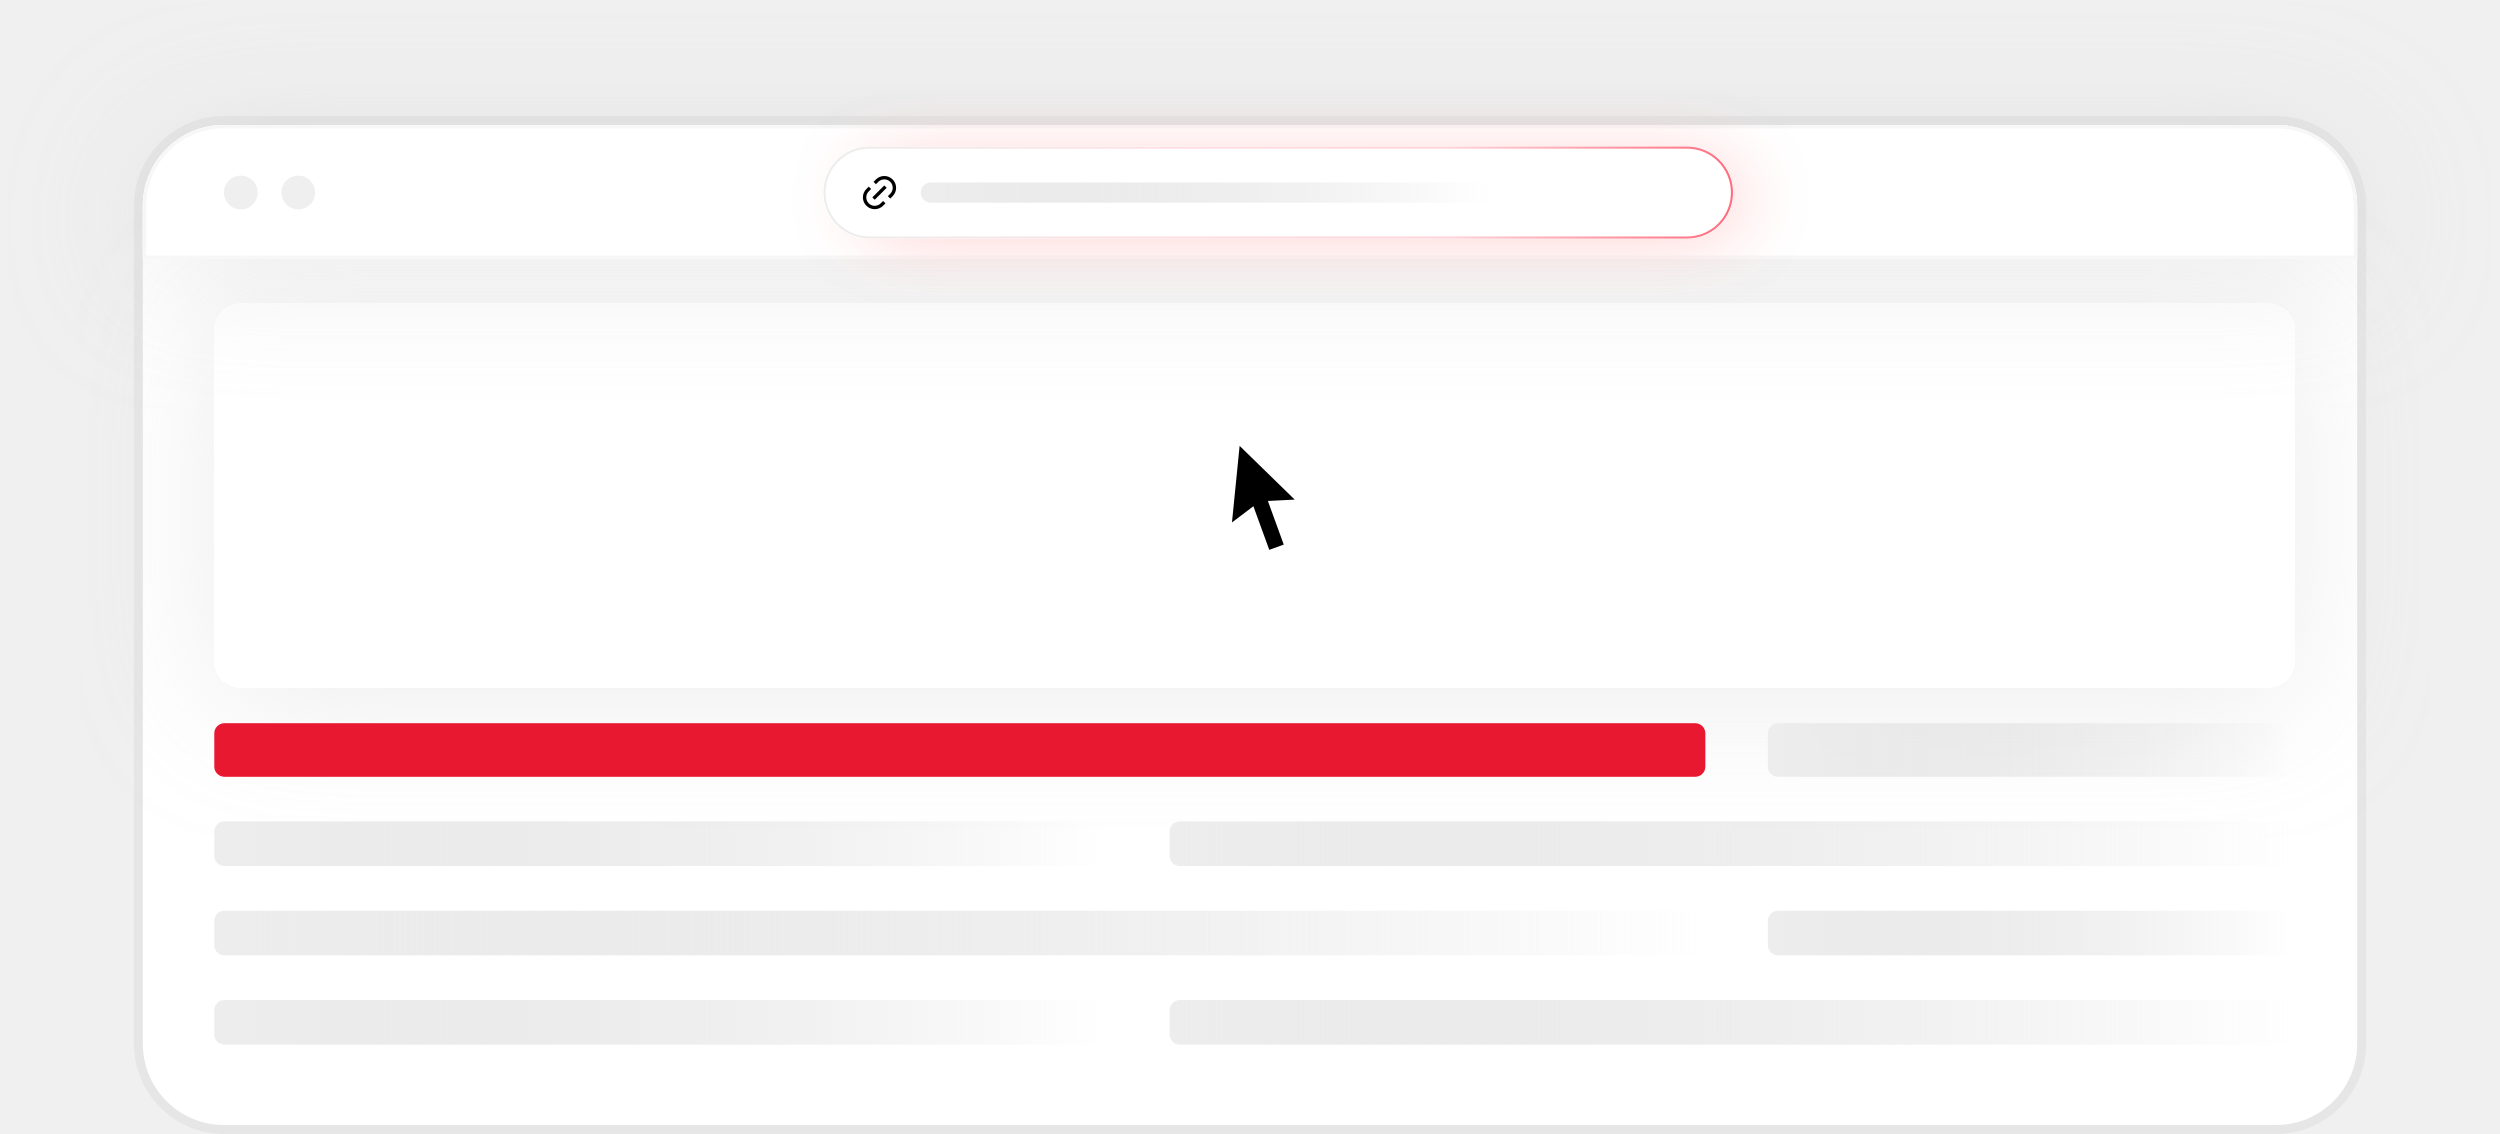
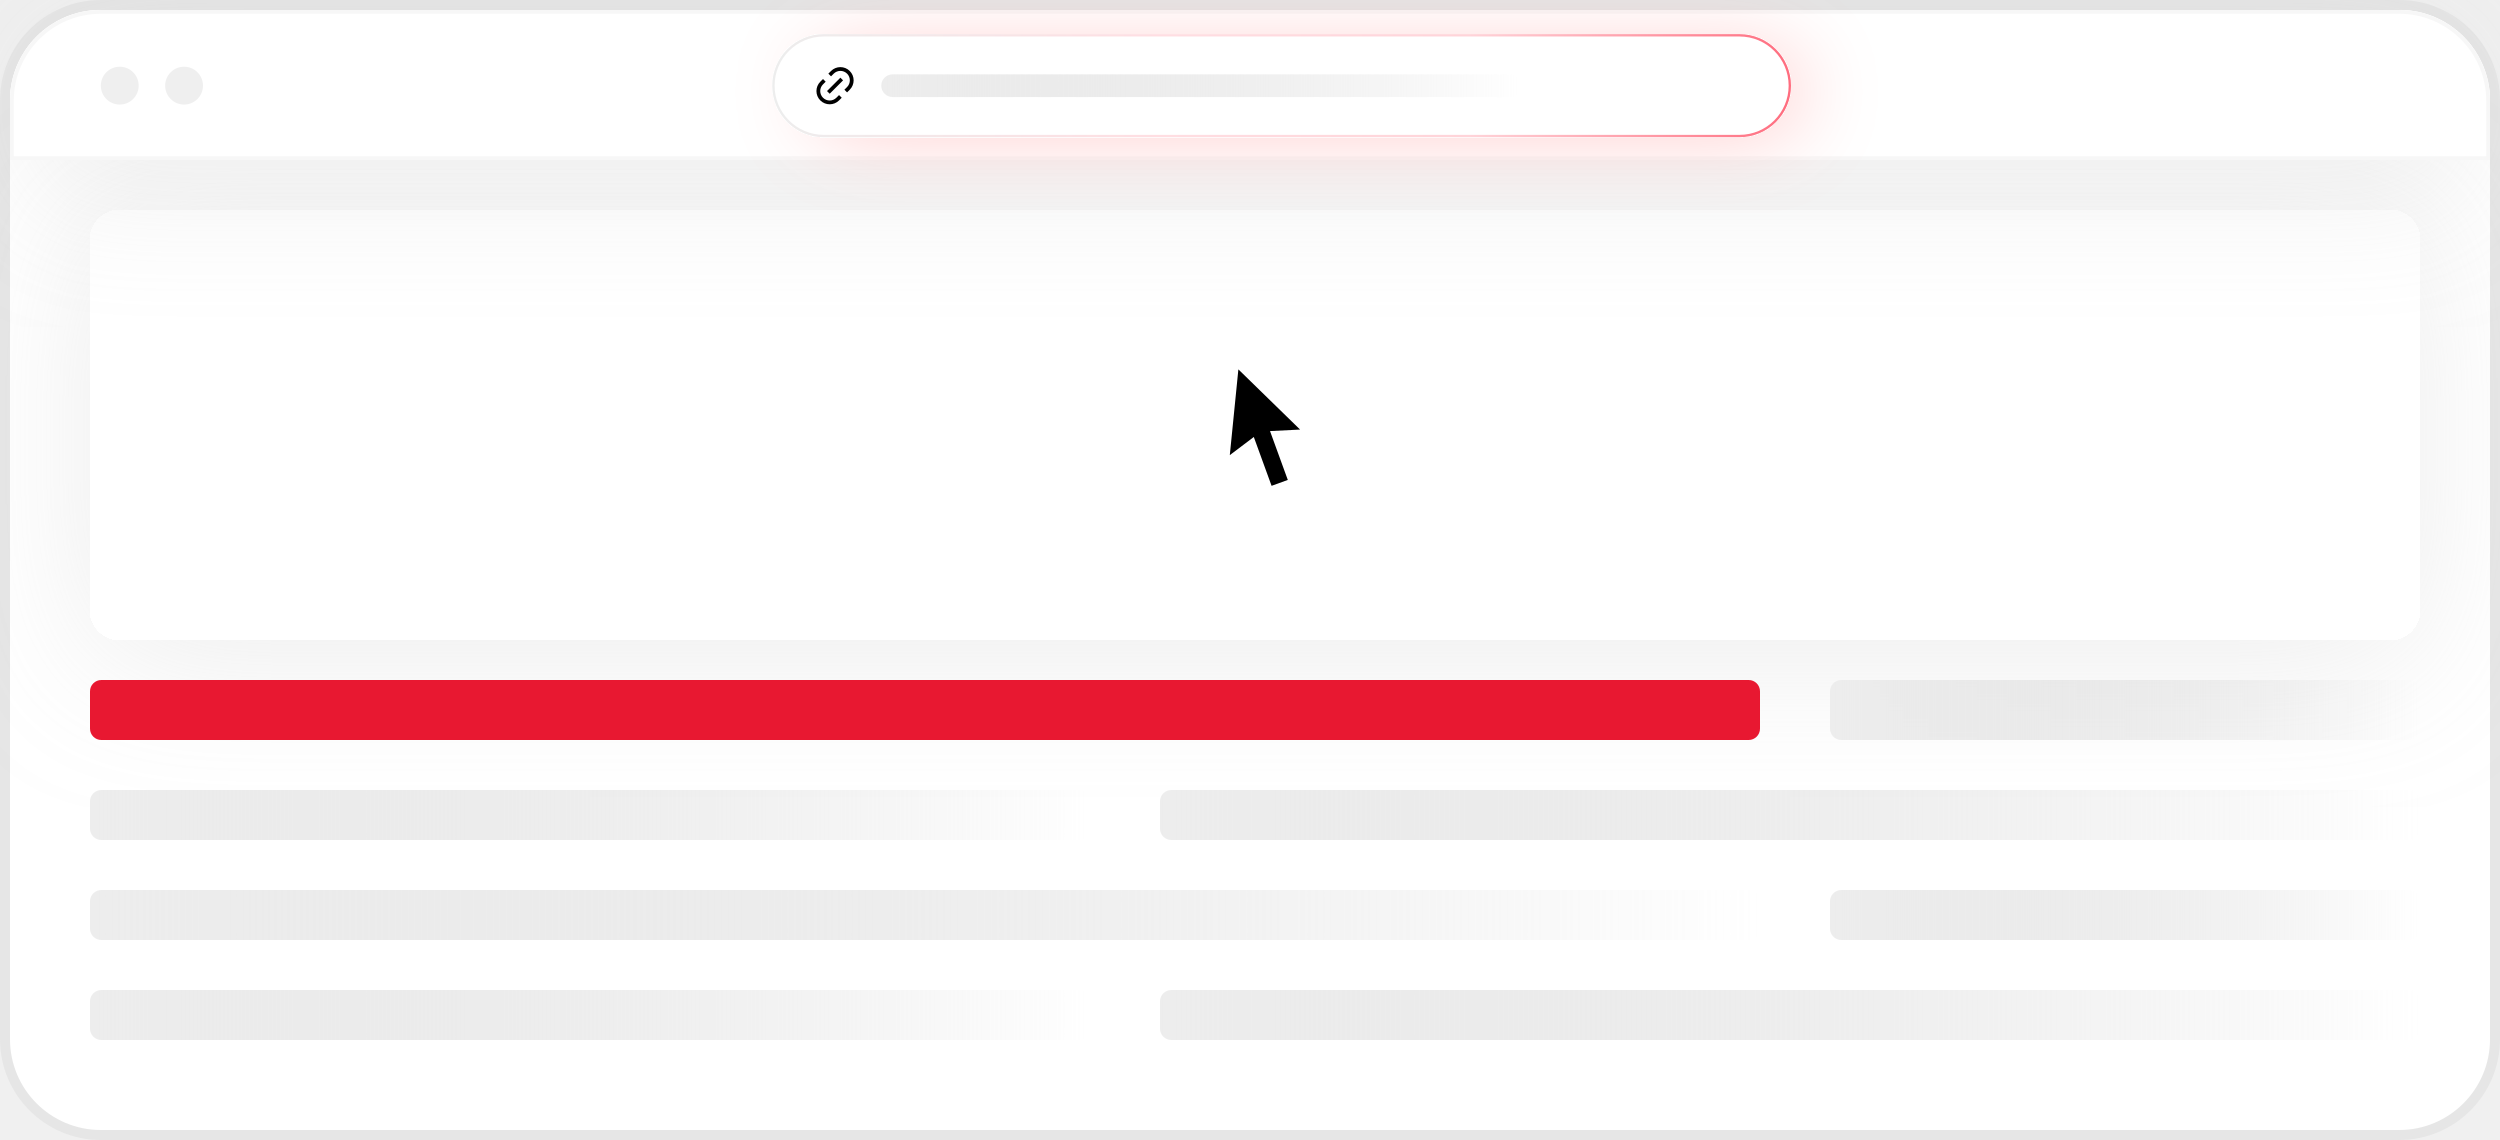
- <svg xmlns="http://www.w3.org/2000/svg" color-rendering="" viewBox="0 0 280 127" fill="none">
+ <svg xmlns="http://www.w3.org/2000/svg" fill="none" viewBox="15 13 250 114">
  <rect x="15.5" y="13.5" width="249" height="113" rx="9.581" fill="white" />
  <rect x="15.5" y="13.5" width="249" height="113" rx="9.581" stroke="#E6E6E6" />
-   <g filter="url(#filter0_d_2350_1562)">
+   <g filter="url(#filter0_d_2499_992)">
    <rect x="24" y="34" width="233" height="43" rx="3.027" fill="white" />
  </g>
-   <g filter="url(#filter1_d_2350_1562)">
+   <g filter="url(#filter1_d_2499_992)">
    <path d="M16 23.081C16 18.066 20.066 14 25.081 14H254.919C259.934 14 264 18.066 264 23.081V29H16V23.081Z" fill="white" />
    <path d="M16.189 23.081C16.189 18.17 20.17 14.189 25.081 14.189H254.919C259.83 14.189 263.811 18.17 263.811 23.081V28.811H16.189V23.081Z" stroke="#F7F7F7" stroke-width="0.378" />
  </g>
-   <g filter="url(#filter2_d_2350_1562)">
+   <g filter="url(#filter2_d_2499_992)">
    <rect x="92.461" y="16.648" width="101.404" height="9.838" rx="4.919" fill="white" />
-     <rect x="92.343" y="16.531" width="101.639" height="10.073" rx="5.037" stroke="url(#paint0_linear_2350_1562)" stroke-width="0.236" />
-     <g clip-path="url(#clip0_2350_1562)">
+     <rect x="92.343" y="16.531" width="101.639" height="10.073" rx="5.037" stroke="url(#paint0_linear_2499_992)" stroke-width="0.236" />
+     <g clip-path="url(#clip0_2499_992)">
      <path d="M99.708 22.239L99.44 21.972L99.708 21.704C100.077 21.335 100.077 20.736 99.708 20.366C99.338 19.997 98.74 19.997 98.37 20.366L98.103 20.634L97.835 20.366L98.103 20.099C98.62 19.582 99.458 19.582 99.975 20.099C100.493 20.616 100.493 21.454 99.975 21.972L99.708 22.239ZM99.173 22.774L98.905 23.042C98.388 23.559 97.55 23.559 97.032 23.042C96.515 22.525 96.515 21.686 97.032 21.169L97.3 20.901L97.567 21.169L97.3 21.437C96.931 21.806 96.931 22.405 97.3 22.774C97.669 23.144 98.268 23.144 98.638 22.774L98.905 22.507L99.173 22.774ZM99.039 20.768L99.307 21.035L97.969 22.373L97.701 22.105L99.039 20.768Z" fill="black" />
    </g>
-     <rect x="103.125" y="20.434" width="63.945" height="2.27" rx="1.135" fill="url(#paint1_linear_2350_1562)" />
+     <rect x="103.125" y="20.434" width="63.945" height="2.27" rx="1.135" fill="url(#paint1_linear_2499_992)">
+ 		</rect>
  </g>
  <ellipse cx="26.974" cy="21.564" rx="1.892" ry="1.892" fill="#EFEFEF" />
  <ellipse cx="33.407" cy="21.564" rx="1.892" ry="1.892" fill="#EFEFEF" />
-   <rect x="24" y="102" width="167" height="5" rx="1.135" fill="url(#paint2_linear_2350_1562)" />
+   <rect x="24" y="102" width="167" height="5" rx="1.135" fill="url(#paint2_linear_2499_992)" />
  <rect x="24" y="81" width="167" height="6" rx="1.135" fill="#E81831" />
-   <rect x="198" y="102" width="59" height="5" rx="1.135" fill="url(#paint3_linear_2350_1562)" />
-   <rect x="198" y="81" width="59" height="6" rx="1.135" fill="url(#paint4_linear_2350_1562)" />
-   <rect x="24" y="112" width="100" height="5" rx="1.135" fill="url(#paint5_linear_2350_1562)" />
-   <rect x="24" y="92" width="100" height="5" rx="1.135" fill="url(#paint6_linear_2350_1562)" />
-   <rect x="131" y="112" width="126" height="5" rx="1.135" fill="url(#paint7_linear_2350_1562)" />
-   <rect x="131" y="92" width="126" height="5" rx="1.135" fill="url(#paint8_linear_2350_1562)" />
+   <rect x="198" y="102" width="59" height="5" rx="1.135" fill="url(#paint3_linear_2499_992)" />
+   <rect x="198" y="81" width="59" height="6" rx="1.135" fill="url(#paint4_linear_2499_992)" />
+   <rect x="24" y="112" width="100" height="5" rx="1.135" fill="url(#paint5_linear_2499_992)" />
+   <rect x="24" y="92" width="100" height="5" rx="1.135" fill="url(#paint6_linear_2499_992)" />
+   <rect x="131" y="112" width="126" height="5" rx="1.135" fill="url(#paint7_linear_2499_992)" />
+   <rect x="131" y="92" width="126" height="5" rx="1.135" fill="url(#paint8_linear_2499_992)" />
  <path d="M142.002 56.108L143.78 60.993L142.158 61.583L140.38 56.698L137.98 58.513L138.838 49.938L145.007 55.956L142.002 56.108Z" fill="black" />
  <defs>
-     <filter id="filter0_d_2350_1562" x="8.865" y="20.378" width="263.27" height="73.27" filterUnits="userSpaceOnUse" color-interpolation-filters="sRGB">
+     <filter id="filter0_d_2499_992" x="8.865" y="20.378" width="263.27" height="73.27" filterUnits="userSpaceOnUse" color-interpolation-filters="sRGB">
      <feFlood flood-opacity="0" result="BackgroundImageFix" />
      <feColorMatrix in="SourceAlpha" type="matrix" values="0 0 0 0 0 0 0 0 0 0 0 0 0 0 0 0 0 0 127 0" result="hardAlpha" />
      <feOffset dy="1.514" />
      <feGaussianBlur stdDeviation="7.568" />
      <feComposite in2="hardAlpha" operator="out" />
-       <feColorMatrix type="matrix" values="0 0 0 0 0.714 0 0 0 0 0.714 0 0 0 0 0.714 0 0 0 0.25 0" />
-       <feBlend mode="normal" in2="BackgroundImageFix" result="effect1_dropShadow_2350_1562" />
-       <feBlend mode="normal" in="SourceGraphic" in2="effect1_dropShadow_2350_1562" result="shape" />
+       <feColorMatrix type="matrix" values="0 0 0 0 0.714 0 0 0 0 0.714 0 0 0 0 0.714 0 0 0 0.25 0">
+ 			</feColorMatrix>
+       <feBlend mode="normal" in2="BackgroundImageFix" result="effect1_dropShadow_2499_992" />
+       <feBlend mode="normal" in="SourceGraphic" in2="effect1_dropShadow_2499_992" result="shape" />
    </filter>
-     <filter id="filter1_d_2350_1562" x="0.865" y="0.378" width="278.27" height="45.27" filterUnits="userSpaceOnUse" color-interpolation-filters="sRGB">
+     <filter id="filter1_d_2499_992" x="0.865" y="0.378" width="278.27" height="45.27" filterUnits="userSpaceOnUse" color-interpolation-filters="sRGB">
      <feFlood flood-opacity="0" result="BackgroundImageFix" />
      <feColorMatrix in="SourceAlpha" type="matrix" values="0 0 0 0 0 0 0 0 0 0 0 0 0 0 0 0 0 0 127 0" result="hardAlpha" />
      <feOffset dy="1.514" />
      <feGaussianBlur stdDeviation="7.568" />
      <feComposite in2="hardAlpha" operator="out" />
-       <feColorMatrix type="matrix" values="0 0 0 0 0.714 0 0 0 0 0.714 0 0 0 0 0.714 0 0 0 0.25 0" />
-       <feBlend mode="normal" in2="BackgroundImageFix" result="effect1_dropShadow_2350_1562" />
-       <feBlend mode="normal" in="SourceGraphic" in2="effect1_dropShadow_2350_1562" result="shape" />
+       <feColorMatrix type="matrix" values="0 0 0 0 0.714 0 0 0 0 0.714 0 0 0 0 0.714 0 0 0 0.25 0">
+ 			</feColorMatrix>
+       <feBlend mode="normal" in2="BackgroundImageFix" result="effect1_dropShadow_2499_992" />
+       <feBlend mode="normal" in="SourceGraphic" in2="effect1_dropShadow_2499_992" result="shape" />
    </filter>
-     <filter id="filter2_d_2350_1562" x="87.83" y="10.133" width="115.693" height="24.126" filterUnits="userSpaceOnUse" color-interpolation-filters="sRGB">
+     <filter id="filter2_d_2499_992" x="87.83" y="10.133" width="115.693" height="24.126" filterUnits="userSpaceOnUse" color-interpolation-filters="sRGB">
      <feFlood flood-opacity="0" result="BackgroundImageFix" />
      <feColorMatrix in="SourceAlpha" type="matrix" values="0 0 0 0 0 0 0 0 0 0 0 0 0 0 0 0 0 0 127 0" result="hardAlpha" />
-       <feMorphology radius="1.256" operator="erode" in="SourceAlpha" result="effect1_dropShadow_2350_1562" />
+       <feMorphology radius="1.256" operator="erode" in="SourceAlpha" result="effect1_dropShadow_2499_992">
+ 			</feMorphology>
      <feOffset dx="2.512" dy="0.628" />
      <feGaussianBlur stdDeviation="4.083" />
      <feComposite in2="hardAlpha" operator="out" />
      <feColorMatrix type="matrix" values="0 0 0 0 1 0 0 0 0 0.79 0 0 0 0 0.79 0 0 0 1 0" />
-       <feBlend mode="normal" in2="BackgroundImageFix" result="effect1_dropShadow_2350_1562" />
-       <feBlend mode="normal" in="SourceGraphic" in2="effect1_dropShadow_2350_1562" result="shape" />
+       <feBlend mode="normal" in2="BackgroundImageFix" result="effect1_dropShadow_2499_992" />
+       <feBlend mode="normal" in="SourceGraphic" in2="effect1_dropShadow_2499_992" result="shape" />
    </filter>
-     <linearGradient id="paint0_linear_2350_1562" x1="92.461" y1="21.567" x2="193.865" y2="21.567" gradientUnits="userSpaceOnUse">
+     <linearGradient id="paint0_linear_2499_992" x1="92.461" y1="21.567" x2="193.865" y2="21.567" gradientUnits="userSpaceOnUse">
      <stop stop-color="#EDEDED" />
      <stop offset="0.383" stop-color="#FFDEE2" />
      <stop offset="0.685" stop-color="#FFD4D9" />
      <stop offset="1" stop-color="#FF6D7F" />
    </linearGradient>
-     <linearGradient id="paint1_linear_2350_1562" x1="103.125" y1="21.569" x2="167.07" y2="21.569" gradientUnits="userSpaceOnUse">
+     <linearGradient id="paint1_linear_2499_992" x1="103.125" y1="21.569" x2="167.07" y2="21.569" gradientUnits="userSpaceOnUse">
      <stop stop-color="#EDEDED" />
      <stop offset="1" stop-color="#CBCBCB" stop-opacity="0" />
    </linearGradient>
-     <linearGradient id="paint2_linear_2350_1562" x1="24" y1="104.5" x2="191" y2="104.5" gradientUnits="userSpaceOnUse">
+     <linearGradient id="paint2_linear_2499_992" x1="24" y1="104.5" x2="191" y2="104.5" gradientUnits="userSpaceOnUse">
      <stop stop-color="#EDEDED" />
      <stop offset="1" stop-color="#CBCBCB" stop-opacity="0" />
    </linearGradient>
-     <linearGradient id="paint3_linear_2350_1562" x1="198" y1="104.5" x2="257" y2="104.5" gradientUnits="userSpaceOnUse">
+     <linearGradient id="paint3_linear_2499_992" x1="198" y1="104.5" x2="257" y2="104.5" gradientUnits="userSpaceOnUse">
      <stop stop-color="#EDEDED" />
      <stop offset="1" stop-color="#CBCBCB" stop-opacity="0" />
    </linearGradient>
-     <linearGradient id="paint4_linear_2350_1562" x1="198" y1="84" x2="257" y2="84" gradientUnits="userSpaceOnUse">
+     <linearGradient id="paint4_linear_2499_992" x1="198" y1="84" x2="257" y2="84" gradientUnits="userSpaceOnUse">
      <stop stop-color="#EDEDED" />
      <stop offset="1" stop-color="#CBCBCB" stop-opacity="0" />
    </linearGradient>
-     <linearGradient id="paint5_linear_2350_1562" x1="24" y1="114.5" x2="124" y2="114.5" gradientUnits="userSpaceOnUse">
+     <linearGradient id="paint5_linear_2499_992" x1="24" y1="114.5" x2="124" y2="114.5" gradientUnits="userSpaceOnUse">
      <stop stop-color="#EDEDED" />
      <stop offset="1" stop-color="#CBCBCB" stop-opacity="0" />
    </linearGradient>
-     <linearGradient id="paint6_linear_2350_1562" x1="24" y1="94.5" x2="124" y2="94.5" gradientUnits="userSpaceOnUse">
+     <linearGradient id="paint6_linear_2499_992" x1="24" y1="94.5" x2="124" y2="94.5" gradientUnits="userSpaceOnUse">
      <stop stop-color="#EDEDED" />
      <stop offset="1" stop-color="#CBCBCB" stop-opacity="0" />
    </linearGradient>
-     <linearGradient id="paint7_linear_2350_1562" x1="131" y1="114.5" x2="257" y2="114.5" gradientUnits="userSpaceOnUse">
+     <linearGradient id="paint7_linear_2499_992" x1="131" y1="114.5" x2="257" y2="114.5" gradientUnits="userSpaceOnUse">
      <stop stop-color="#EDEDED" />
      <stop offset="1" stop-color="#CBCBCB" stop-opacity="0" />
    </linearGradient>
-     <linearGradient id="paint8_linear_2350_1562" x1="131" y1="94.5" x2="257" y2="94.5" gradientUnits="userSpaceOnUse">
+     <linearGradient id="paint8_linear_2499_992" x1="131" y1="94.5" x2="257" y2="94.5" gradientUnits="userSpaceOnUse">
      <stop stop-color="#EDEDED" />
      <stop offset="1" stop-color="#CBCBCB" stop-opacity="0" />
    </linearGradient>
-     <clipPath id="clip0_2350_1562">
+     <clipPath id="clip0_2499_992">
      <rect width="4.54" height="4.541" fill="white" transform="translate(96.2305 19.2969)" />
    </clipPath>
  </defs>
</svg>
